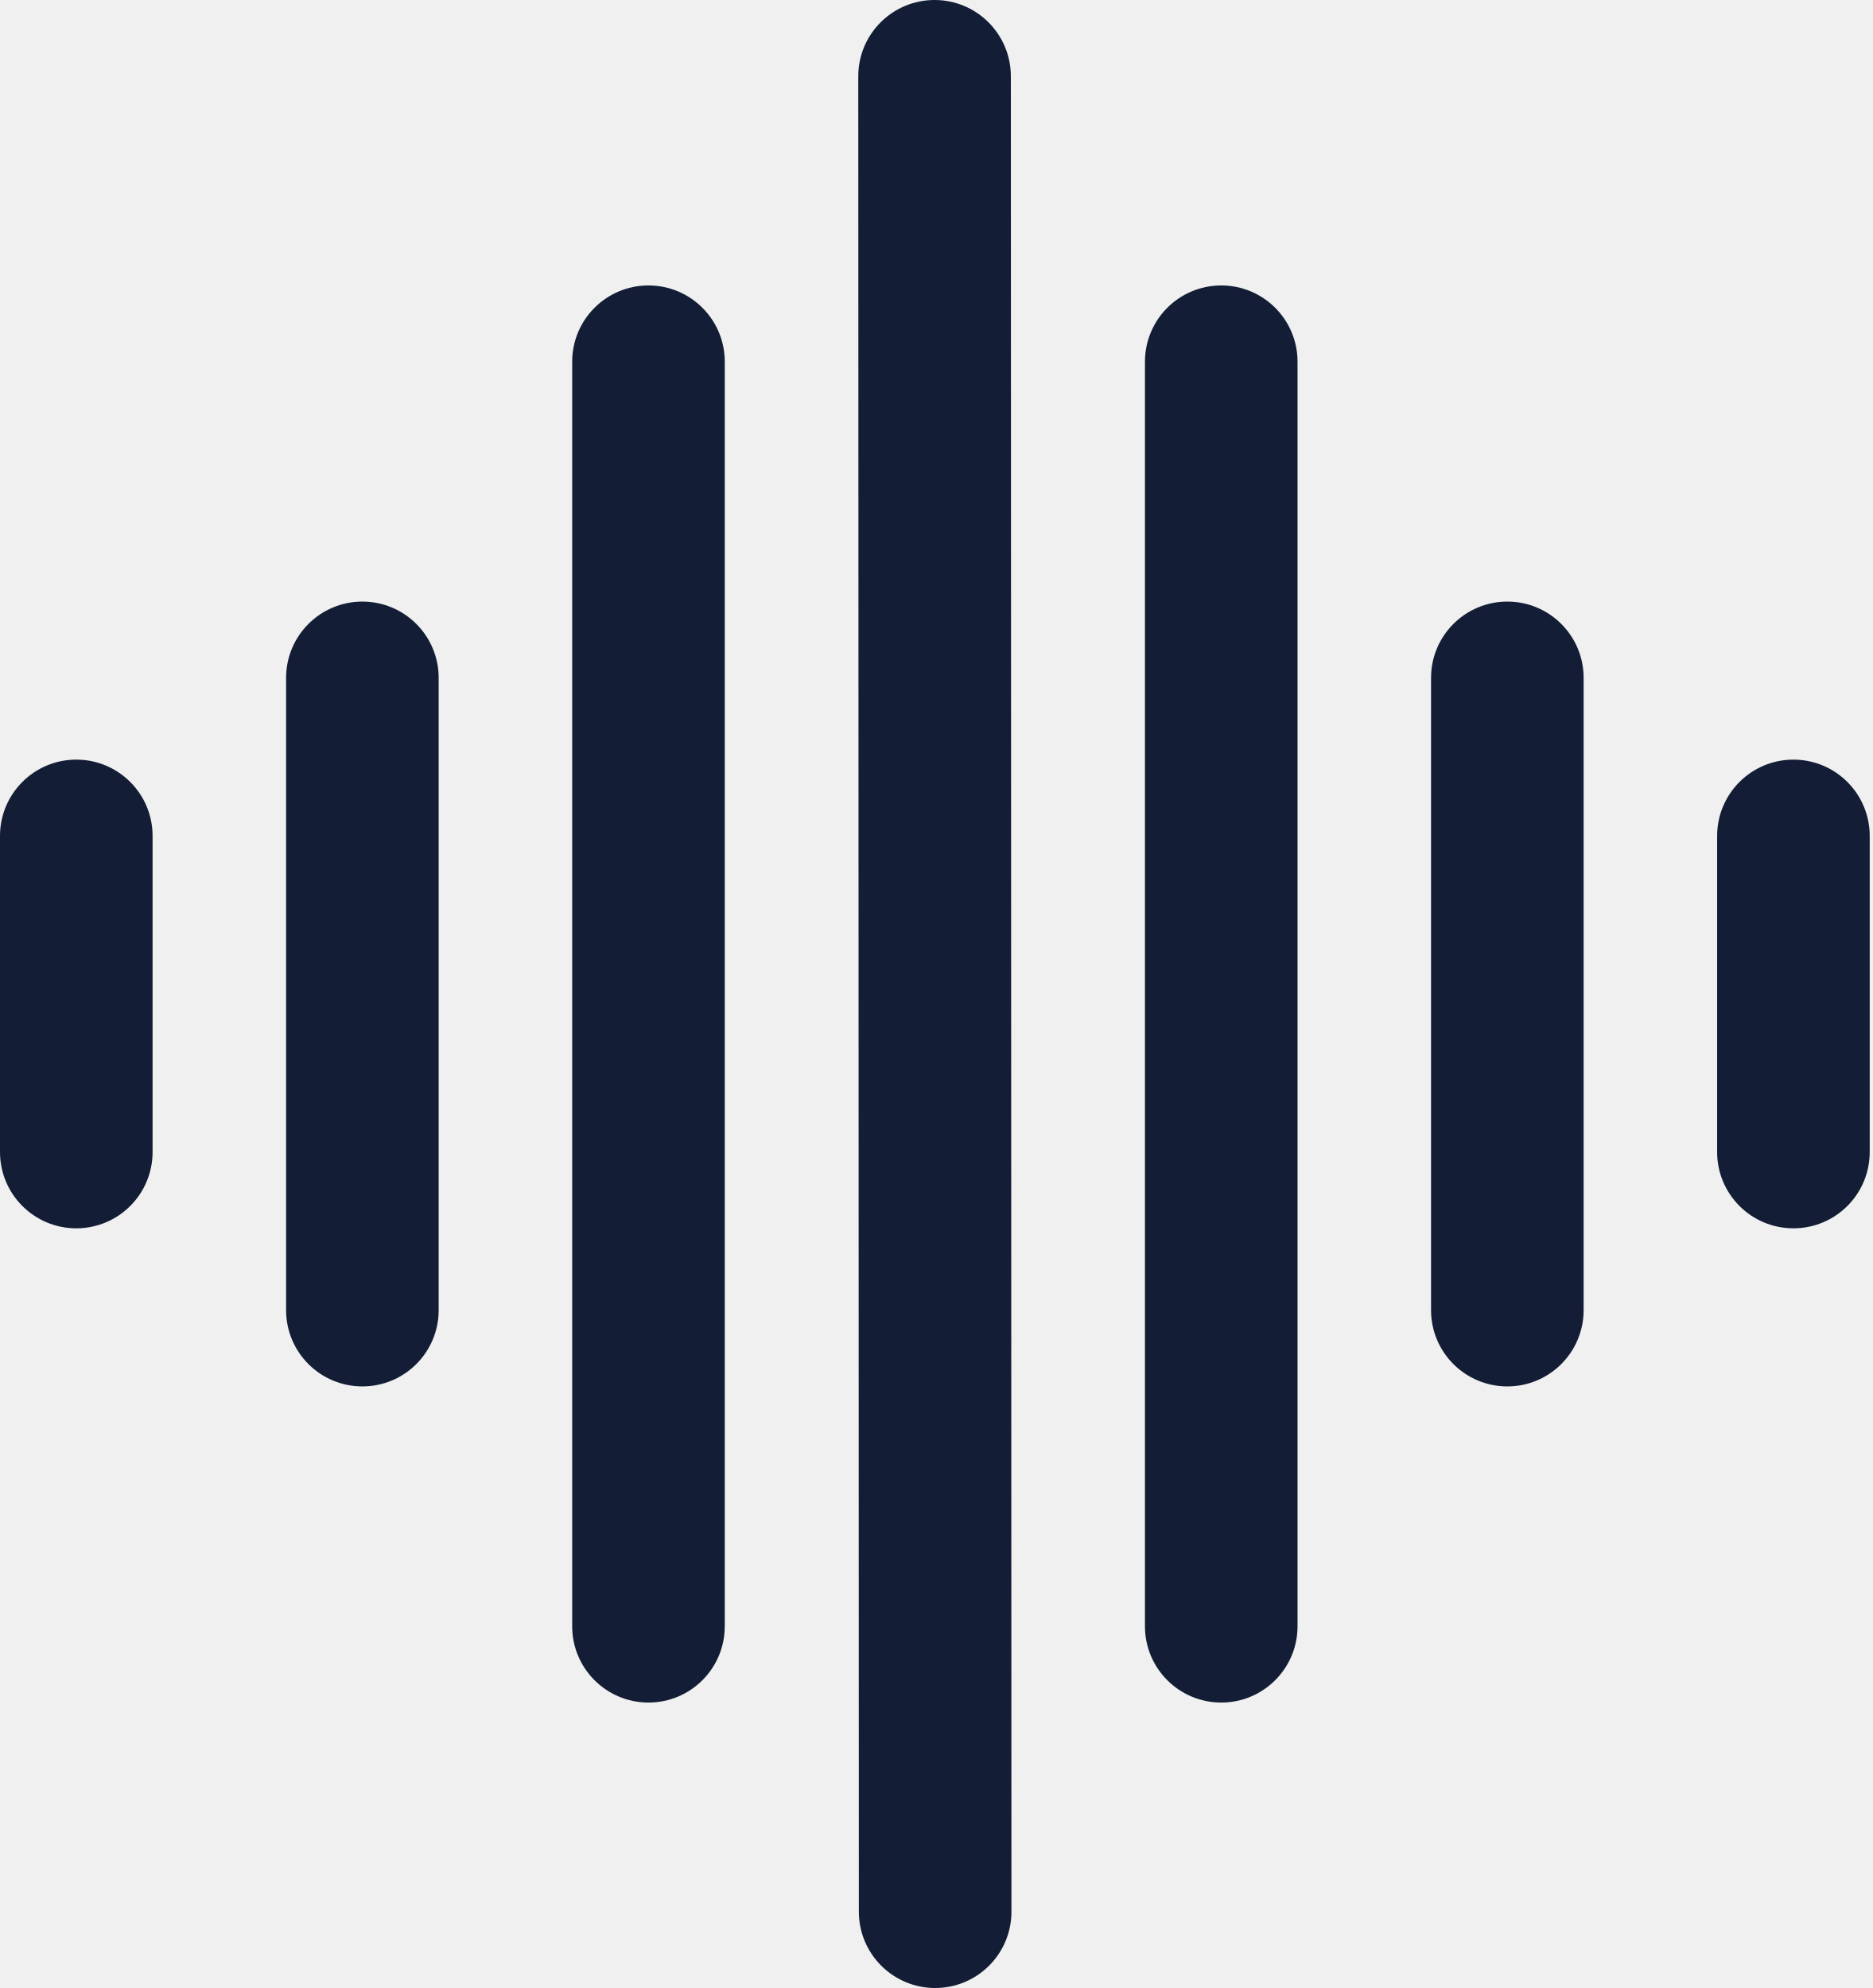
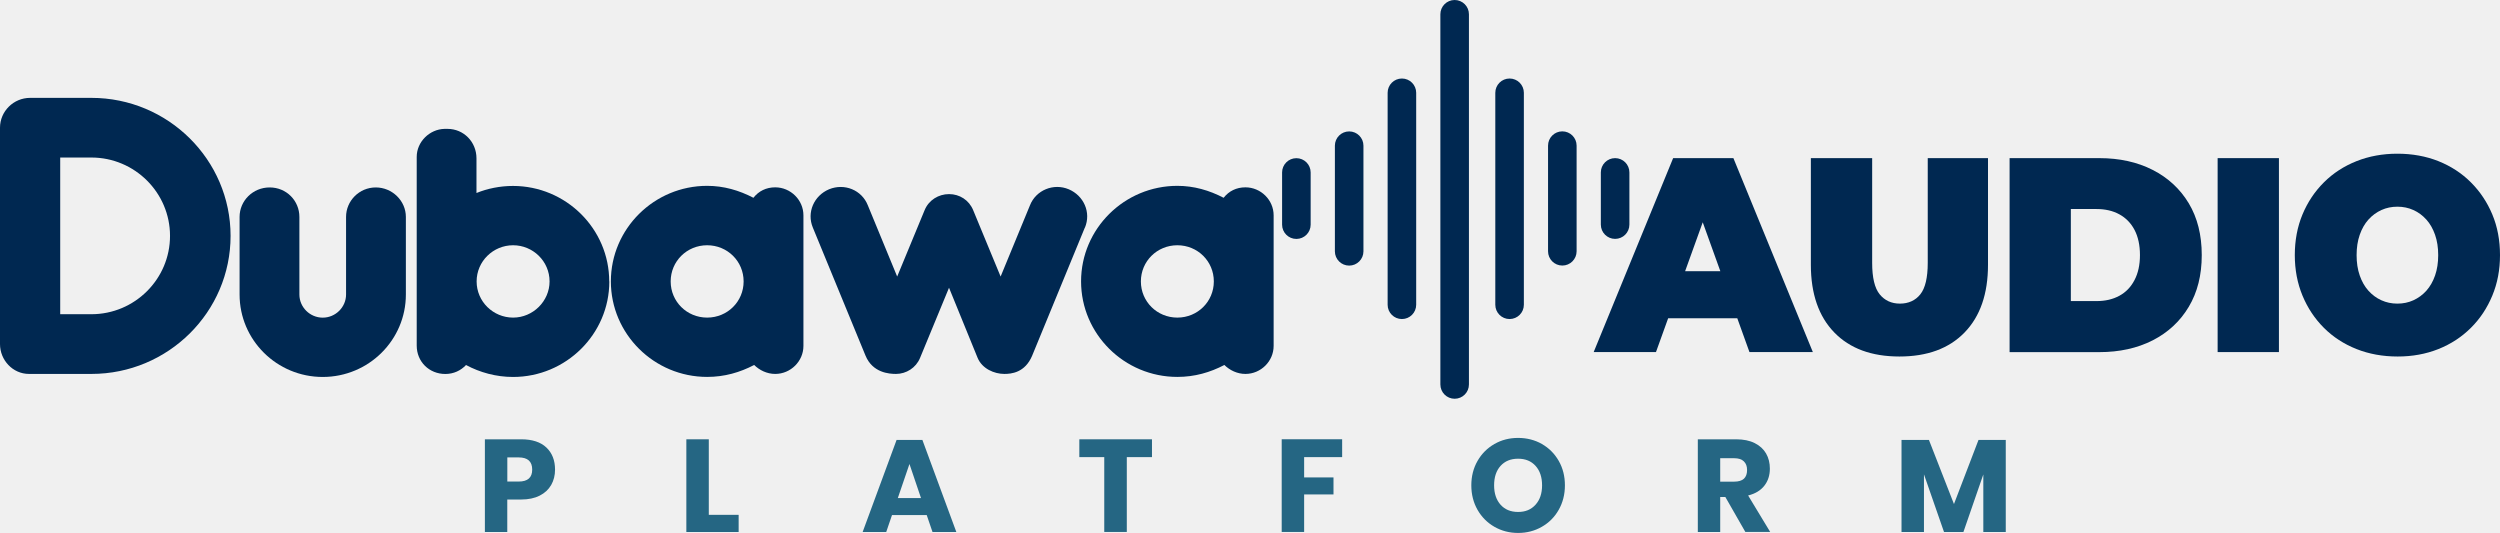
- <svg xmlns="http://www.w3.org/2000/svg" width="567" height="602" viewBox="0 0 567 602" fill="none">
-   <g clip-path="url(#clip0_79_281)">
-     <path d="M23.098 371.955C10.34 371.955 0 361.615 0 348.857V253.125C0 240.367 10.34 230.027 23.098 230.027C35.856 230.027 46.197 240.367 46.197 253.125V348.857C46.197 361.615 35.856 371.955 23.098 371.955Z" fill="#131E36" />
-     <path d="M109.717 419.83C96.959 419.83 86.619 409.49 86.619 396.732V205.268C86.619 192.51 96.959 182.17 109.717 182.17C122.475 182.17 132.815 192.51 132.815 205.268V396.732C132.815 409.49 122.475 419.83 109.717 419.83Z" fill="#131E36" />
-     <path d="M196.336 515.562C183.577 515.562 173.237 505.222 173.237 492.463V109.537C173.237 96.778 183.577 86.438 196.336 86.438C209.094 86.438 219.434 96.778 219.434 109.537V492.463C219.434 505.222 209.094 515.562 196.336 515.562Z" fill="#131E36" />
-     <path d="M283.135 602C270.377 602 260.037 591.66 260.037 578.902L259.856 23.098C259.856 10.34 270.196 0 282.955 0C295.713 0 306.053 10.34 306.053 23.098L306.233 578.902C306.233 591.66 295.893 602 283.135 602Z" fill="#131E36" />
-     <path d="M369.754 515.562C356.995 515.562 346.655 505.222 346.655 492.463V109.537C346.655 96.778 356.995 86.438 369.754 86.438C382.512 86.438 392.852 96.778 392.852 109.537V492.463C392.852 505.222 382.512 515.562 369.754 515.562Z" fill="#131E36" />
-     <path d="M456.372 419.83C443.614 419.83 433.274 409.49 433.274 396.732V205.268C433.274 192.51 443.614 182.17 456.372 182.17C469.13 182.17 479.471 192.51 479.471 205.268V396.732C479.471 409.49 469.13 419.83 456.372 419.83Z" fill="#131E36" />
-     <path d="M542.991 371.955C530.233 371.955 519.893 361.615 519.893 348.857V253.125C519.893 240.367 530.233 230.027 542.991 230.027C555.749 230.027 566.089 240.367 566.089 253.125V348.857C566.089 361.615 555.749 371.955 542.991 371.955Z" fill="#131E36" />
+ <svg xmlns="http://www.w3.org/2000/svg" id="Layer_2" data-name="Layer 2" viewBox="0 0 502.44 107.11">
+   <defs>
+     <style>
+       .cls-1 {
+         fill: #002851;
+       }
+ 
+       .cls-1, .cls-2 {
+         stroke-width: 0px;
+       }
+ 
+       .cls-2 {
+         fill: #256683;
+       }
+     </style>
+   </defs>
+   <g id="Layer_1-2" data-name="Layer 1">
+     <g>
+       <g>
+         <path class="cls-2" d="M101.95,100.39v6.53h-4.5v-18.63h7.3c2.21,0,3.9.55,5.06,1.65s1.74,2.58,1.74,4.44c0,1.16-.26,2.19-.78,3.1-.52.9-1.29,1.62-2.31,2.13-1.02.52-2.26.78-3.71.78h-2.79ZM106.96,94.38c0-1.63-.9-2.45-2.71-2.45h-2.29v4.85h2.29c1.81,0,2.71-.8,2.71-2.4Z" />
+         <path class="cls-2" d="M142.44,103.47h6.01v3.45h-10.51v-18.63h4.51v15.18Z" />
+         <path class="cls-2" d="M186.25,103.52h-6.98l-1.16,3.4h-4.74l6.82-18.5h5.19l6.82,18.5h-4.79l-1.16-3.4ZM185.1,100.1l-2.32-6.85-2.34,6.85h4.66Z" />
+         <path class="cls-2" d="M231.52,88.29v3.58h-5.06v15.04h-4.53v-15.04h-5.01v-3.58h14.6Z" />
+         <path class="cls-2" d="M269.74,88.29v3.58h-7.64v4.08h5.9v3.42h-5.9v7.54h-4.51v-18.63h12.15Z" />
+         <path class="cls-2" d="M309.88,89.23c1.43.82,2.56,1.95,3.39,3.4.83,1.45,1.24,3.09,1.24,4.91s-.42,3.47-1.25,4.93c-.83,1.46-1.97,2.6-3.4,3.41-1.43.82-3.02,1.23-4.75,1.23s-3.32-.41-4.76-1.23c-1.43-.82-2.56-1.95-3.4-3.41-.83-1.46-1.25-3.1-1.25-4.93s.42-3.46,1.25-4.91c.83-1.45,1.97-2.58,3.4-3.4,1.43-.82,3.02-1.22,4.76-1.22s3.35.41,4.78,1.22ZM301.58,93.63c-.87.96-1.3,2.26-1.3,3.91s.44,2.93,1.3,3.9c.87.97,2.04,1.45,3.52,1.45s2.62-.48,3.5-1.45c.88-.97,1.32-2.27,1.32-3.9s-.43-2.93-1.3-3.9c-.87-.97-2.04-1.45-3.52-1.45s-2.65.48-3.52,1.44Z" />
+         <path class="cls-2" d="M350.78,106.92l-4.03-7.04h-1.03v7.04h-4.5v-18.63h7.69c1.47,0,2.72.25,3.74.76,1.02.51,1.78,1.21,2.29,2.09.51.89.76,1.9.76,3.04,0,1.35-.37,2.5-1.12,3.45-.75.95-1.83,1.6-3.25,1.95l4.43,7.32h-4.98ZM345.72,96.8h2.79c.9,0,1.55-.2,1.98-.59.42-.4.63-.98.63-1.75s-.22-1.32-.65-1.74c-.43-.42-1.08-.63-1.96-.63h-2.79v4.72Z" />
+         <path class="cls-2" d="M403.11,88.42v18.5h-4.51v-11.57l-4,11.57h-3.9l-4.03-11.59v11.59h-4.51v-18.5h5.51l5.03,12.88,4.93-12.88h5.48Z" />
+       </g>
+       <g>
+         <g>
+           <path class="cls-1" d="M320.29,70.76l15.97-38.98h12.11l15.97,38.98h-12.74l-11.79-32.75h4.8l-11.8,32.75h-12.53ZM329.79,63.97l3.13-9.47h16.81l3.13,9.47h-23.07Z" />
+           <path class="cls-1" d="M381.74,71.65c-5.6,0-9.97-1.61-13.1-4.84-3.13-3.23-4.7-7.76-4.7-13.59v-21.44h12.32v21.05c0,2.97.5,5.08,1.51,6.32,1.01,1.24,2.37,1.87,4.07,1.87s3.11-.62,4.1-1.87c.99-1.24,1.49-3.35,1.49-6.32v-21.05h12.11v21.44c0,5.83-1.57,10.36-4.7,13.59-3.13,3.23-7.5,4.84-13.1,4.84Z" />
+           <path class="cls-1" d="M403.88,70.76V31.78h18.01c4.07,0,7.65.79,10.75,2.37,3.1,1.58,5.51,3.82,7.25,6.71,1.74,2.9,2.61,6.37,2.61,10.41s-.87,7.47-2.61,10.39c-1.74,2.92-4.16,5.16-7.25,6.74-3.1,1.58-6.68,2.37-10.75,2.37h-18.01ZM416.19,60.51h5.17c1.74,0,3.26-.35,4.57-1.06s2.32-1.75,3.05-3.15c.73-1.39,1.1-3.07,1.1-5.04s-.37-3.69-1.1-5.07-1.75-2.41-3.05-3.12c-1.3-.71-2.83-1.06-4.57-1.06h-5.17v18.49Z" />
+           <path class="cls-1" d="M445.69,70.76V31.78h12.32v38.98h-12.32Z" />
+           <path class="cls-1" d="M481.87,71.65c-2.99,0-5.75-.5-8.27-1.5-2.52-1-4.71-2.42-6.55-4.26-1.84-1.84-3.28-4-4.31-6.49-1.03-2.49-1.54-5.2-1.54-8.13s.51-5.69,1.54-8.16c1.03-2.47,2.46-4.62,4.31-6.46,1.84-1.84,4.03-3.26,6.55-4.26,2.52-1,5.26-1.5,8.22-1.5s5.74.5,8.25,1.5c2.5,1,4.68,2.42,6.52,4.26,1.84,1.84,3.28,3.99,4.31,6.46,1.03,2.47,1.54,5.19,1.54,8.16s-.51,5.64-1.54,8.13c-1.03,2.49-2.46,4.65-4.31,6.49s-4.02,3.26-6.52,4.26c-2.51,1-5.24,1.5-8.19,1.5ZM481.82,61.02c1.15,0,2.22-.22,3.21-.67.99-.45,1.86-1.09,2.61-1.92.75-.84,1.33-1.86,1.75-3.06.42-1.21.63-2.57.63-4.09s-.21-2.89-.63-4.09-1-2.23-1.75-3.06c-.75-.83-1.62-1.48-2.61-1.92-.99-.45-2.06-.67-3.21-.67s-2.22.22-3.21.67c-.99.45-1.86,1.09-2.61,1.92s-1.33,1.86-1.75,3.06c-.42,1.21-.63,2.57-.63,4.09s.21,2.89.63,4.09c.42,1.21,1,2.23,1.75,3.06.75.83,1.62,1.48,2.61,1.92.99.45,2.06.67,3.21.67Z" />
+         </g>
+         <g>
+           <path class="cls-1" d="M46.34,47.41c0,15.3-12.55,27.74-27.97,27.74H5.82c-3.25,0-5.82-2.77-5.82-6V25.67c0-3.3,2.72-6,6.05-6h12.32c15.42,0,27.97,12.45,27.97,27.74ZM34.17,47.41c0-8.7-7.11-15.75-15.8-15.75h-6.27v31.49h6.27c8.69,0,15.8-7.05,15.8-15.75Z" />
+           <path class="cls-1" d="M64.86,75.76c-9.22,0-16.71-7.42-16.71-16.57v-15.6c0-3.22,2.65-5.92,6.05-5.92s5.97,2.7,5.97,5.92v15.6c0,2.55,2.12,4.65,4.69,4.65s4.69-2.1,4.69-4.65v-15.6c0-3.22,2.65-5.92,5.97-5.92s6.05,2.7,6.05,5.92v15.6c0,9.15-7.48,16.57-16.71,16.57Z" />
+           <path class="cls-1" d="M122.46,56.56c0,10.57-8.69,19.2-19.35,19.2-3.4,0-6.65-.9-9.45-2.4-1.06,1.12-2.49,1.8-4.16,1.8-3.25,0-5.75-2.47-5.75-5.7V31.52c0-3,2.57-5.55,5.59-5.62h.6c3.25,0,5.82,2.62,5.82,5.92v6.97c2.19-.9,4.76-1.42,7.33-1.42,10.66,0,19.35,8.62,19.35,19.2ZM110.45,56.56c0-4.05-3.33-7.27-7.33-7.27s-7.33,3.22-7.33,7.27,3.33,7.27,7.33,7.27,7.33-3.3,7.33-7.27Z" />
+           <path class="cls-1" d="M161.47,43.29v26.24c0,3.07-2.57,5.62-5.67,5.62-1.66,0-3.17-.75-4.23-1.8-2.87,1.5-5.97,2.4-9.45,2.4-10.66,0-19.35-8.62-19.35-19.2s8.69-19.2,19.35-19.2c3.33,0,6.42.9,9.3,2.4,1.06-1.35,2.57-2.1,4.38-2.1,3.1,0,5.67,2.55,5.67,5.62ZM149.45,56.56c0-4.05-3.25-7.27-7.33-7.27s-7.33,3.22-7.33,7.27,3.25,7.27,7.33,7.27,7.33-3.22,7.33-7.27Z" />
+           <path class="cls-1" d="M218.02,45.76l-10.58,25.72c-1.44,3.45-4.23,3.67-5.59,3.67-2.04,0-4.46-1.05-5.37-3.22l-5.75-14.1-5.82,14.1c-.83,2.02-2.8,3.22-4.84,3.22-1.36,0-4.69-.22-6.12-3.67l-10.58-25.72c-1.29-3.07.23-6.45,3.25-7.72,3.1-1.27,6.58.15,7.79,3.22l5.9,14.32,5.52-13.35c.83-2.02,2.8-3.22,4.91-3.22s4.01,1.2,4.84,3.22l5.52,13.35,5.9-14.32c1.21-3.07,4.76-4.5,7.79-3.22,3.02,1.28,4.54,4.65,3.25,7.72Z" />
+           <path class="cls-1" d="M255.97,43.29v26.24c0,3.07-2.57,5.62-5.67,5.62-1.66,0-3.17-.75-4.23-1.8-2.87,1.5-5.97,2.4-9.45,2.4-10.66,0-19.35-8.62-19.35-19.2s8.69-19.2,19.35-19.2c3.33,0,6.42.9,9.3,2.4,1.06-1.35,2.57-2.1,4.38-2.1,3.1,0,5.67,2.55,5.67,5.62ZM243.95,56.56c0-4.05-3.25-7.27-7.33-7.27s-7.33,3.22-7.33,7.27,3.25,7.27,7.33,7.27,7.33-3.22,7.33-7.27Z" />
+         </g>
+         <rect class="cls-1" x="289.48" y="0" width="5.74" height="80.14" rx="2.87" ry="2.87" />
+         <rect class="cls-1" x="300.52" y="15.78" width="5.74" height="48.34" rx="2.87" ry="2.87" />
+         <rect class="cls-1" x="278.88" y="15.78" width="5.74" height="48.34" rx="2.87" ry="2.87" />
+         <rect class="cls-1" x="311.12" y="26.4" width="5.74" height="26.97" rx="2.87" ry="2.87" />
+         <rect class="cls-1" x="268.28" y="26.41" width="5.74" height="26.97" rx="2.87" ry="2.87" />
+         <rect class="cls-1" x="321.73" y="31.78" width="5.74" height="16.23" rx="2.87" ry="2.87" />
+         <rect class="cls-1" x="257.67" y="31.79" width="5.74" height="16.23" rx="2.87" ry="2.87" />
+       </g>
+     </g>
  </g>
-   <defs>
-     <clipPath id="clip0_79_281">
-       <rect width="566.089" height="602" fill="white" />
-     </clipPath>
-   </defs>
</svg>
